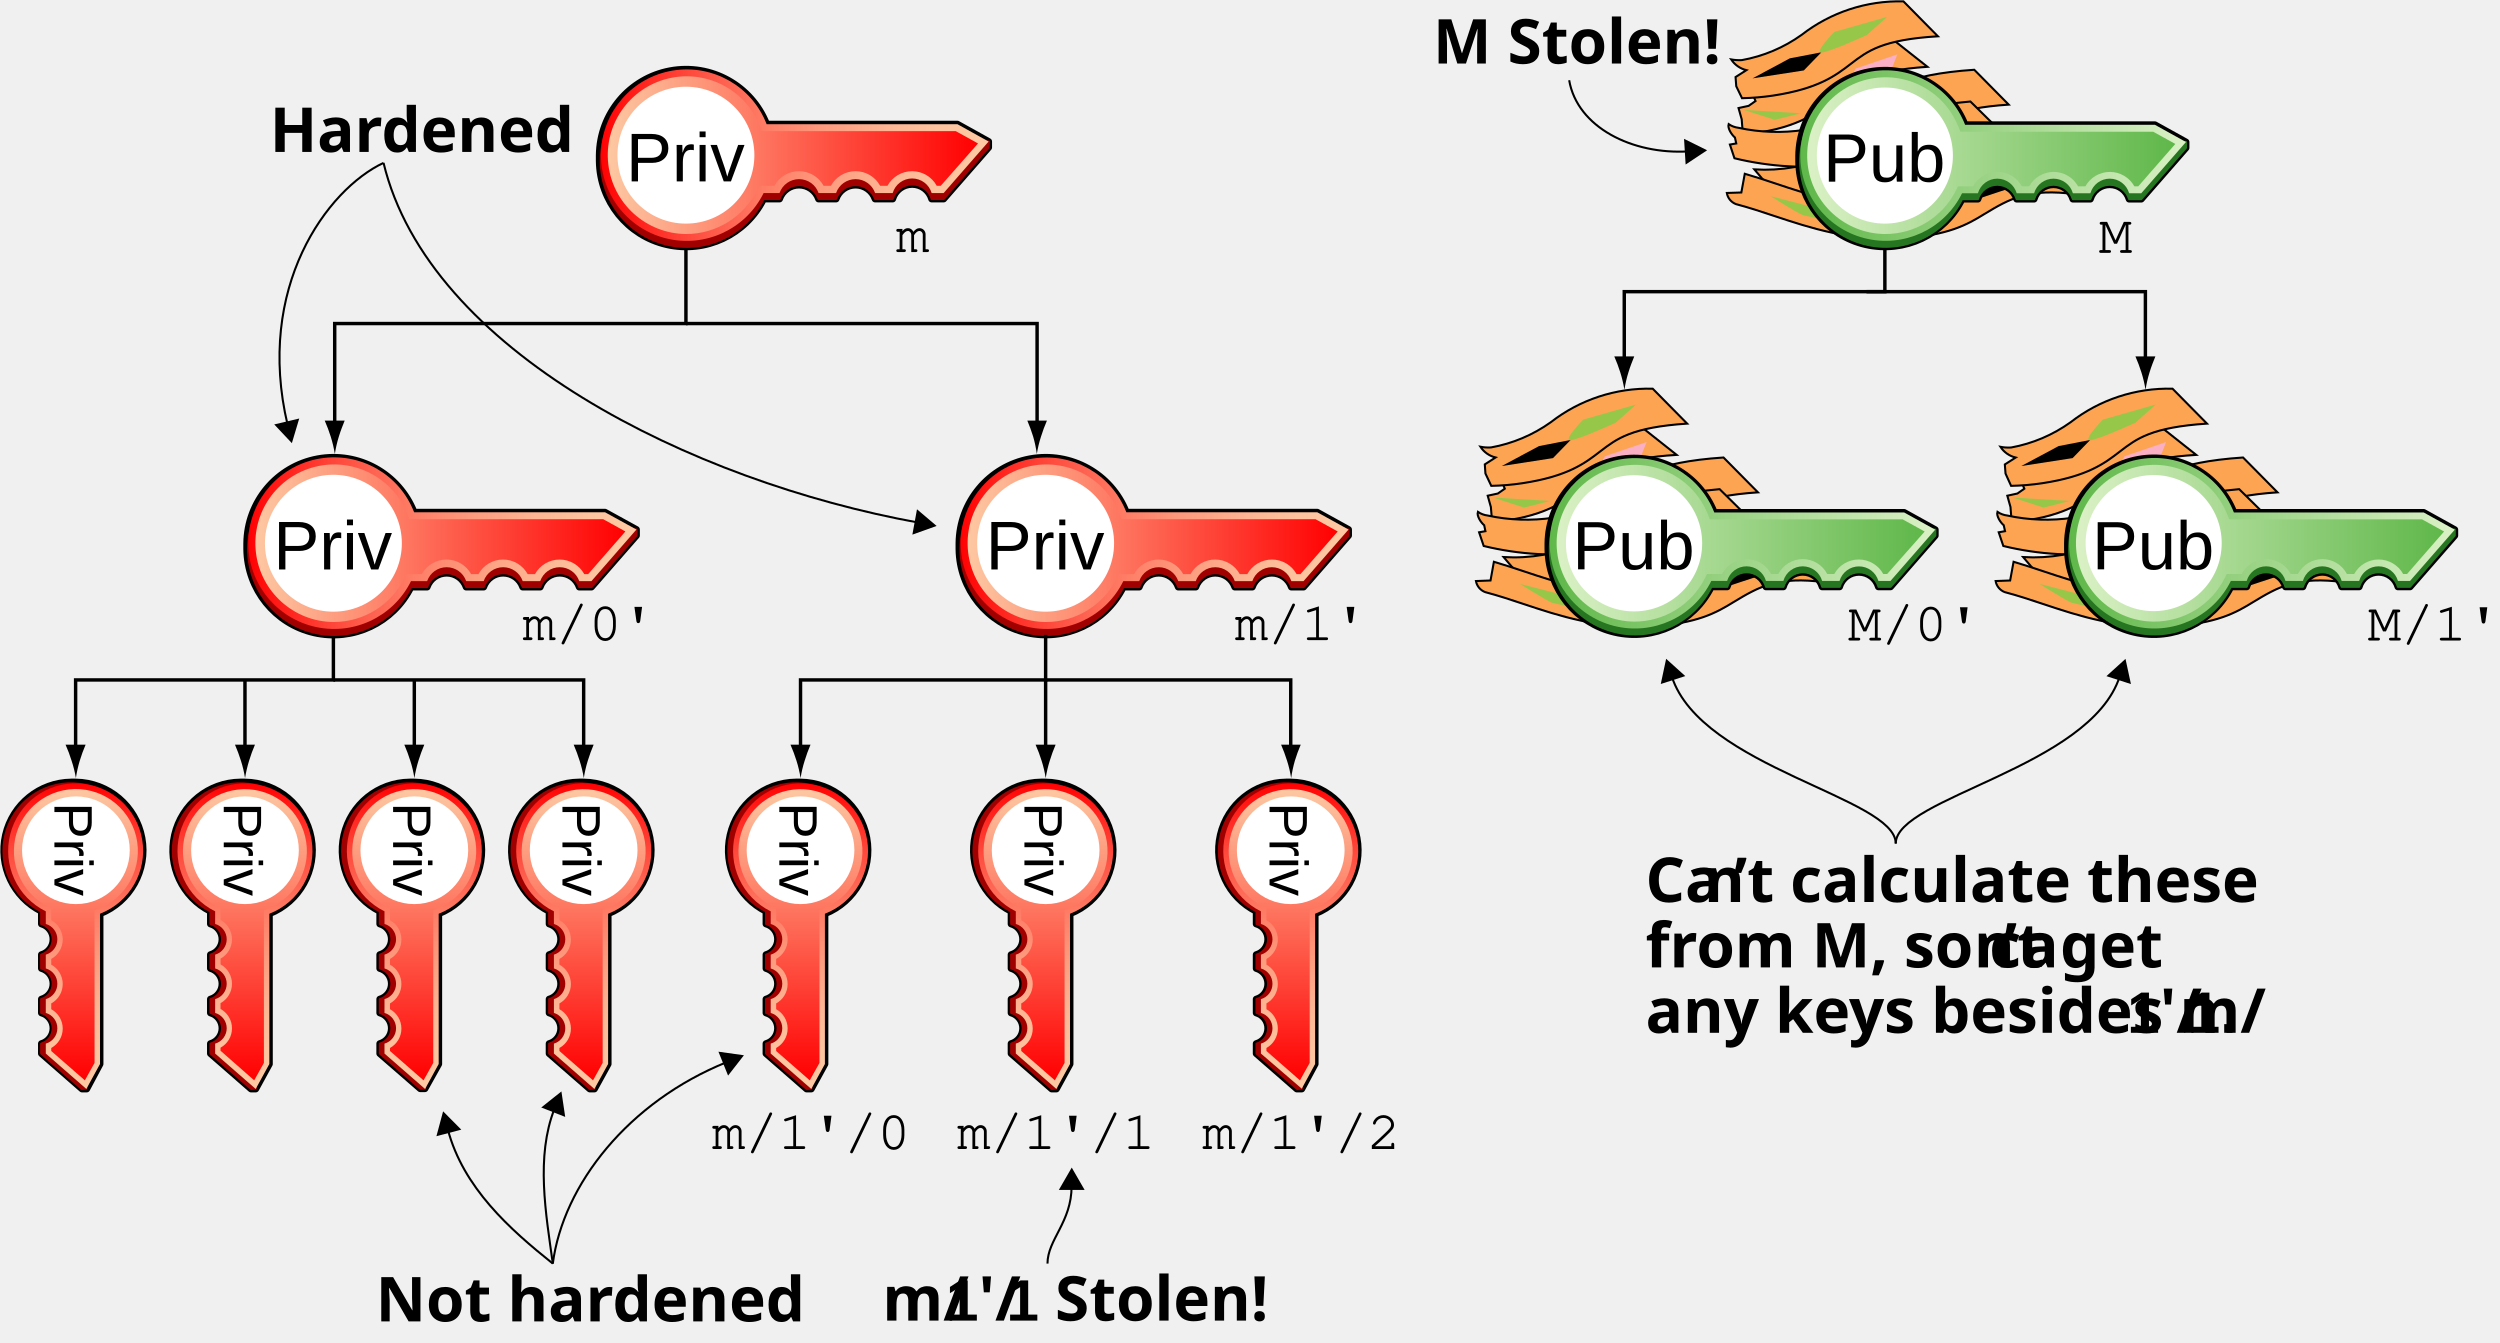
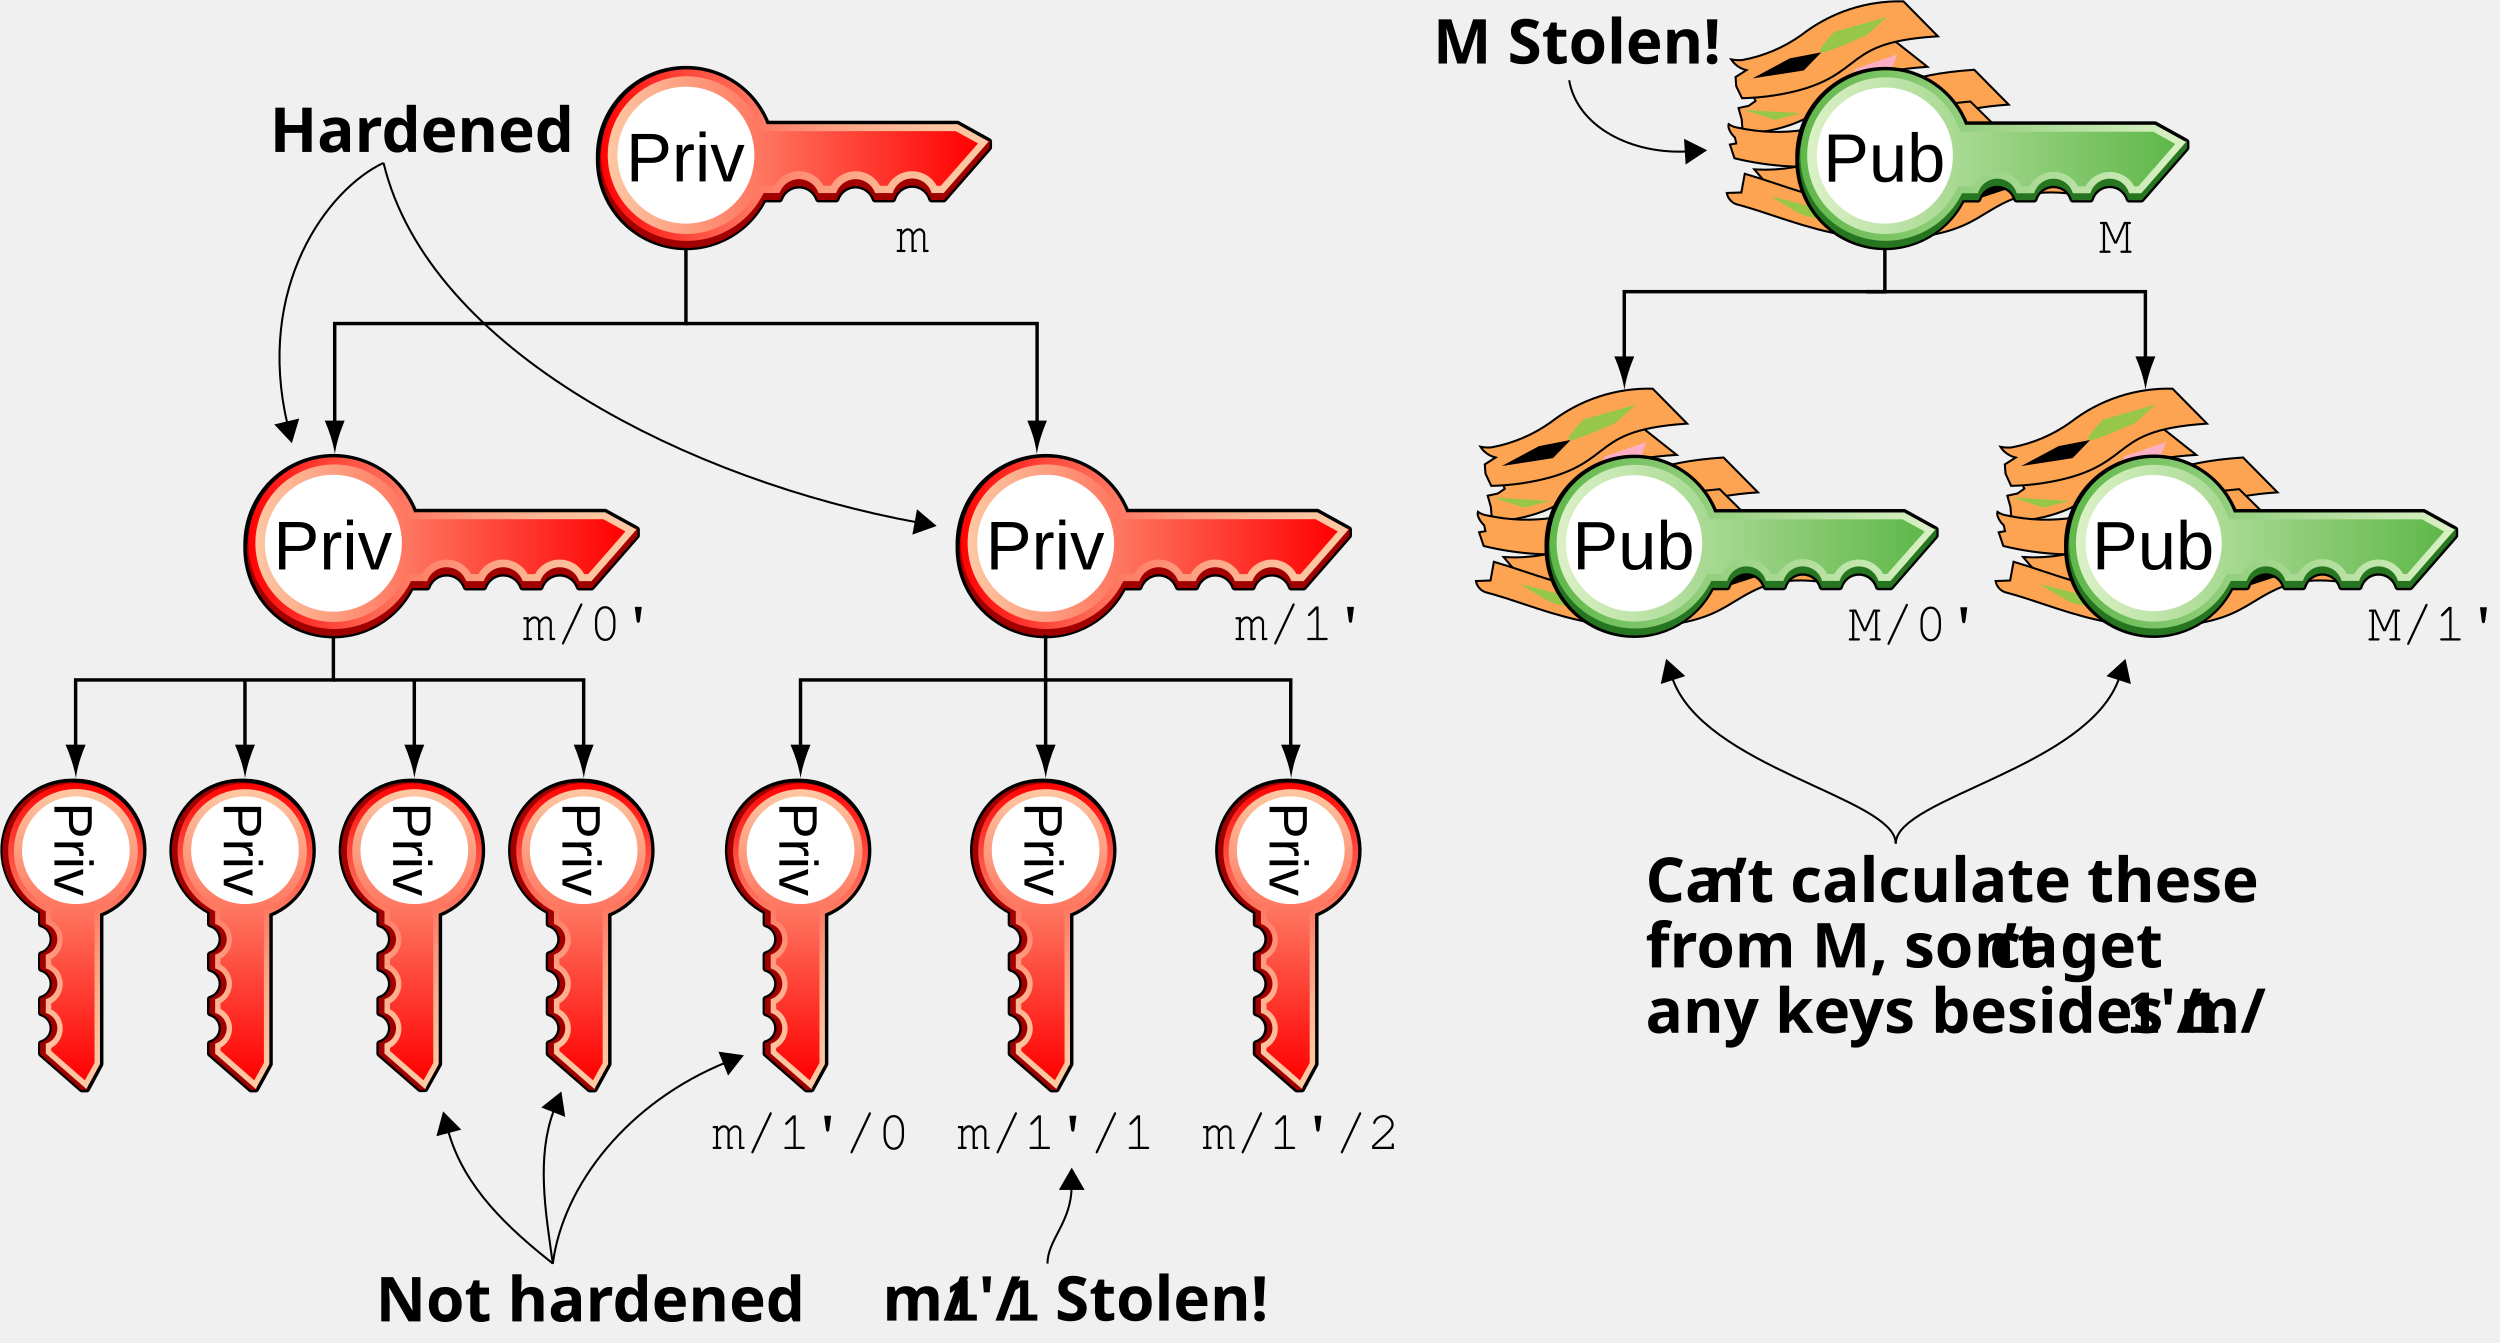
<svg xmlns="http://www.w3.org/2000/svg" xmlns:xlink="http://www.w3.org/1999/xlink" width="363.01" height="194.96" viewBox="0 0 363.01 194.96">
  <defs>
    <style>
      .cls-1 {
        fill: #fda452;
      }

      .cls-1, .cls-10, .cls-7, .cls-8 {
        stroke: #000;
      }

      .cls-1, .cls-11, .cls-38, .cls-8 {
        stroke-width: 0.3px;
      }

      .cls-2, .cls-6 {
        fill: #96c749;
      }

      .cls-3, .cls-5 {
        fill: #fbafc5;
      }

      .cls-4, .cls-5, .cls-6 {
        fill-rule: evenodd;
      }

      .cls-10, .cls-7, .cls-8 {
        fill: none;
      }

      .cls-7 {
        stroke-width: 0.5px;
      }

      .cls-8 {
        stroke-miterlimit: 10;
      }

      .cls-9 {
        font-size: 9px;
        font-family: Humanist521BT-BoldCondensed, Humanst521 Cn BT;
        font-weight: 700;
      }

      .cls-10, .cls-11, .cls-38 {
        stroke-linejoin: round;
      }

      .cls-11 {
        fill: #a10000;
        stroke: #a10000;
      }

      .cls-12 {
        fill: url(#linear-gradient);
      }

      .cls-13 {
        fill: url(#linear-gradient-2);
      }

      .cls-14 {
        fill: #fff;
      }

      .cls-15 {
        font-size: 10.02px;
      }

      .cls-15, .cls-18, .cls-41 {
        font-family: ArialMT, Arial;
      }

      .cls-16 {
        fill: url(#linear-gradient-3);
      }

      .cls-17 {
        fill: url(#linear-gradient-4);
      }

      .cls-18 {
        font-size: 7.89px;
      }

      .cls-19 {
        fill: url(#linear-gradient-5);
      }

      .cls-20 {
        fill: url(#linear-gradient-6);
      }

      .cls-21 {
        fill: url(#linear-gradient-7);
      }

      .cls-22 {
        fill: url(#linear-gradient-8);
      }

      .cls-23 {
        fill: url(#linear-gradient-9);
      }

      .cls-24 {
        fill: url(#linear-gradient-10);
      }

      .cls-25 {
        fill: url(#linear-gradient-11);
      }

      .cls-26 {
        fill: url(#linear-gradient-12);
      }

      .cls-27 {
        fill: url(#linear-gradient-13);
      }

      .cls-28 {
        fill: url(#linear-gradient-14);
      }

      .cls-29 {
        fill: url(#linear-gradient-15);
      }

      .cls-30 {
        fill: url(#linear-gradient-16);
      }

      .cls-31 {
        fill: url(#linear-gradient-17);
      }

      .cls-32 {
        fill: url(#linear-gradient-18);
      }

      .cls-33 {
        fill: url(#linear-gradient-19);
      }

      .cls-34 {
        fill: url(#linear-gradient-20);
      }

      .cls-35 {
        font-size: 8px;
-         font-family: Nimbus Mono PS;
+         font-family: FreeMono;font-phase: bold;
      }

      .cls-36 {
        font-size: 8.5px;
        font-family: Arial-BoldMT, Arial;
      }

      .cls-37 {
        letter-spacing: -0.02em;
      }

      .cls-38 {
        fill: #267520;
        stroke: #267520;
      }

      .cls-39 {
        fill: url(#linear-gradient-21);
      }

      .cls-40 {
        fill: url(#linear-gradient-22);
      }

      .cls-41 {
        font-size: 9.96px;
      }

      .cls-42 {
        fill: url(#linear-gradient-23);
      }

      .cls-43 {
        fill: url(#linear-gradient-24);
      }

      .cls-44 {
        fill: url(#linear-gradient-25);
      }

      .cls-45 {
        fill: url(#linear-gradient-26);
      }
    </style>
    <linearGradient id="linear-gradient" x1="209" y1="150.55" x2="265.57" y2="150.55" gradientUnits="userSpaceOnUse">
      <stop offset="0" stop-color="#ff0001" />
      <stop offset="0.08" stop-color="#ff1b17" />
      <stop offset="0.25" stop-color="#fe4f41" />
      <stop offset="0.42" stop-color="#fe7b64" />
      <stop offset="0.59" stop-color="#fd9d80" />
      <stop offset="0.74" stop-color="#fdb593" />
      <stop offset="0.88" stop-color="#fdc49f" />
      <stop offset="1" stop-color="#fdc9a3" />
    </linearGradient>
    <linearGradient id="linear-gradient-2" x1="210.01" y1="150.55" x2="263.99" y2="150.55" gradientUnits="userSpaceOnUse">
      <stop offset="0" stop-color="#fdc9a3" />
      <stop offset="1" stop-color="#ff0001" />
    </linearGradient>
    <linearGradient id="linear-gradient-3" x1="238.96" y1="422.42" x2="283.48" y2="422.42" gradientTransform="translate(604.56 2.62) rotate(90)" xlink:href="#linear-gradient" />
    <linearGradient id="linear-gradient-4" x1="239.75" y1="422.42" x2="282.24" y2="422.42" gradientTransform="translate(604.56 2.62) rotate(90)" xlink:href="#linear-gradient-2" />
    <linearGradient id="linear-gradient-5" x1="238.96" y1="447.01" x2="283.48" y2="447.01" gradientTransform="translate(604.56 2.62) rotate(90)" xlink:href="#linear-gradient" />
    <linearGradient id="linear-gradient-6" x1="239.75" y1="447.01" x2="282.24" y2="447.01" gradientTransform="translate(604.56 2.62) rotate(90)" xlink:href="#linear-gradient-2" />
    <linearGradient id="linear-gradient-7" x1="238.96" y1="471.6" x2="283.48" y2="471.6" gradientTransform="translate(604.56 2.62) rotate(90)" xlink:href="#linear-gradient" />
    <linearGradient id="linear-gradient-8" x1="239.75" y1="471.6" x2="282.24" y2="471.6" gradientTransform="translate(604.56 2.62) rotate(90)" xlink:href="#linear-gradient-2" />
    <linearGradient id="linear-gradient-9" x1="238.96" y1="397.83" x2="283.48" y2="397.83" gradientTransform="translate(604.56 2.62) rotate(90)" xlink:href="#linear-gradient" />
    <linearGradient id="linear-gradient-10" x1="239.75" y1="397.83" x2="282.24" y2="397.83" gradientTransform="translate(604.56 2.62) rotate(90)" xlink:href="#linear-gradient-2" />
    <linearGradient id="linear-gradient-11" x1="157.81" y1="206.9" x2="214.37" y2="206.9" xlink:href="#linear-gradient" />
    <linearGradient id="linear-gradient-12" x1="158.81" y1="206.9" x2="212.79" y2="206.9" xlink:href="#linear-gradient-2" />
    <linearGradient id="linear-gradient-13" x1="261.23" y1="206.9" x2="317.79" y2="206.9" xlink:href="#linear-gradient" />
    <linearGradient id="linear-gradient-14" x1="262.24" y1="206.9" x2="316.21" y2="206.9" xlink:href="#linear-gradient-2" />
    <linearGradient id="linear-gradient-15" x1="238.96" y1="330.75" x2="283.48" y2="330.75" gradientTransform="translate(604.56 2.62) rotate(90)" xlink:href="#linear-gradient" />
    <linearGradient id="linear-gradient-16" x1="239.75" y1="330.75" x2="282.24" y2="330.75" gradientTransform="translate(604.56 2.62) rotate(90)" xlink:href="#linear-gradient-2" />
    <linearGradient id="linear-gradient-17" x1="238.96" y1="366.34" x2="283.48" y2="366.34" gradientTransform="translate(604.56 2.62) rotate(90)" xlink:href="#linear-gradient" />
    <linearGradient id="linear-gradient-18" x1="239.75" y1="366.34" x2="282.24" y2="366.34" gradientTransform="translate(604.56 2.62) rotate(90)" xlink:href="#linear-gradient-2" />
    <linearGradient id="linear-gradient-19" x1="238.96" y1="295.16" x2="283.48" y2="295.16" gradientTransform="translate(604.56 2.62) rotate(90)" xlink:href="#linear-gradient" />
    <linearGradient id="linear-gradient-20" x1="239.75" y1="295.16" x2="282.24" y2="295.16" gradientTransform="translate(604.56 2.62) rotate(90)" xlink:href="#linear-gradient-2" />
    <linearGradient id="linear-gradient-21" x1="383.16" y1="150.61" x2="439.39" y2="150.61" gradientUnits="userSpaceOnUse">
      <stop offset="0" stop-color="#5fb749" />
      <stop offset="1" stop-color="#dbf1c6" />
    </linearGradient>
    <linearGradient id="linear-gradient-22" x1="384.16" y1="150.61" x2="437.82" y2="150.61" gradientUnits="userSpaceOnUse">
      <stop offset="0" stop-color="#dbf1c6" />
      <stop offset="1" stop-color="#5fb749" />
    </linearGradient>
    <linearGradient id="linear-gradient-23" x1="346.75" y1="206.9" x2="402.98" y2="206.9" xlink:href="#linear-gradient-21" />
    <linearGradient id="linear-gradient-24" x1="347.75" y1="206.9" x2="401.41" y2="206.9" xlink:href="#linear-gradient-22" />
    <linearGradient id="linear-gradient-25" x1="422.19" y1="206.9" x2="478.42" y2="206.9" xlink:href="#linear-gradient-21" />
    <linearGradient id="linear-gradient-26" x1="423.19" y1="206.9" x2="476.85" y2="206.9" xlink:href="#linear-gradient-22" />
  </defs>
  <g id="Layer_2" data-name="Layer 2">
    <g>
      <path class="cls-1" d="M375.05,147.53a20.17,20.17,0,0,0,2.48-.3c6.61-1,9.5-3.76,11.69-5.45,2.46-1.88,4.57-3.51,12.63-4.06l-5.33-4.21c-10.17.69-13.18,3-15.84,5.05a15.6,15.6,0,0,1-4.42,2.61l.63,1.52-1,.7-1.47.32.46,1.63Z" transform="translate(-121.98 -128.02)" />
      <path class="cls-1" d="M373.83,151a43.31,43.31,0,0,0,15.88.87c6.62-1,9.11-2.91,11.31-4.6,2.45-1.89,4.58-3.51,12.63-4.06l-5-5.06c-10.15.68-13.17,3-15.83,5.05-2.05,1.57-3.82,2.93-8.9,3.69a26.51,26.51,0,0,1-9.49-.31,3.26,3.26,0,0,1-1.45-.54c-.18.62.46,1.56.92,1.95l.19.86-.92.16Z" transform="translate(-121.98 -128.02)" />
      <path class="cls-1" d="M376.82,157.35a38.65,38.65,0,0,0,11.53-.16c6.59-1.13,9-3.1,11.2-4.83,2.42-1.94,5.55-3.89,13.61-4.6l-5.07-5c-10.14.89-14.16,3.55-16.77,5.65-2,1.61-3.76,3-8.82,3.88a24.64,24.64,0,0,1-5.78.33l1.63,1.92-1,1Z" transform="translate(-121.98 -128.02)" />
      <path class="cls-1" d="M374.05,157.66c1.93.51,3.74,1.11,5.59,1.73,5.17,1.71,11,3.66,18.42,3.24,6.74-.39,9.59-2,12.06-3.53,3.68-2.22,6.35-3.79,13.3-2.87l-4-5.47c-10.2-.25-13.62,1.77-16.65,3.55a17.47,17.47,0,0,1-9.51,2.86c-5.11.29-8.56-.86-13.34-2.46-1.44-.48-3-1-4.59-1.46l-.5,2.72-2.11.07A2.12,2.12,0,0,0,374.05,157.66Z" transform="translate(-121.98 -128.02)" />
      <path class="cls-1" d="M374.93,142.28a35.64,35.64,0,0,0,4.5-.38c6.61-1,9.1-2.92,11.3-4.61,2.45-1.88,4.58-3.51,12.64-4l-5-5.07a23.12,23.12,0,0,0-14.8,4.87,21.41,21.41,0,0,1-8.67,3.66,6.71,6.71,0,0,1-1.55-.1,3.72,3.72,0,0,0,2.21,1.56l-1.57,1,.1,1.33Z" transform="translate(-121.98 -128.02)" />
      <path class="cls-2" d="M402.76,145.44c-1.62.11-5.77.78-5.77.78l-3.17,3.62,4.47-2.2,6.95-.68Z" transform="translate(-121.98 -128.02)" />
      <polygon class="cls-3" points="284.08 26.32 281.13 28.93 274.42 30.41 278.18 31.53 283.71 29.94 284.08 26.32" />
      <polygon class="cls-4" points="264.48 7.59 259.89 8.47 254.47 11.38 261.92 10.23 264.48 7.59" />
      <polygon class="cls-5" points="270.34 23.25 264.3 25.32 263.64 26.56 269.45 25.52 270.34 23.25" />
      <polygon class="cls-5" points="275.49 7.9 269.45 9.96 268.79 11.21 274.61 10.17 275.49 7.9" />
      <polygon class="cls-4" points="294.28 24.89 287.51 26.62 287.02 28.93 292.62 27.08 294.28 24.89" />
      <polygon class="cls-6" points="261.51 16.45 253.21 15.96 257.7 17.4 261.51 16.45" />
      <path class="cls-6" d="M386.53,158.43l-7.45-1.92s3.6,2.27,4.64,2.74a76.58,76.58,0,0,0,7.65,1.42Z" transform="translate(-121.98 -128.02)" />
      <path class="cls-6" d="M396,130.47l-7.66,2.18s-3.07,3.11-1.83,3,6.54-2.54,6.54-2.54Z" transform="translate(-121.98 -128.02)" />
    </g>
    <polyline class="cls-7" points="48.6 61.7 48.6 46.98 99.6 46.98 99.6 35.81" />
    <polyline class="cls-7" points="10.98 108.76 10.98 98.73 48.41 98.73 48.41 92.19" />
    <g>
      <path class="cls-8" d="M163.75,189.75c-4.75-20,5.75-34.25,13.92-38.08" transform="translate(-121.98 -128.02)" />
      <polygon points="43.45 60.77 42.38 64.35 39.82 61.63 43.45 60.77" />
    </g>
    <g>
      <path class="cls-8" d="M187,292c2.25,8.5,9,14.5,15.25,19.5" transform="translate(-121.98 -128.02)" />
      <polygon points="63.37 164.98 64.34 161.37 66.98 164.03 63.37 164.98" />
    </g>
    <g>
      <path class="cls-8" d="M367.17,150c-8.17.5-16.17-3.5-17.34-10.33" transform="translate(-121.98 -128.02)" />
      <polygon points="244.53 20.16 247.88 21.82 244.76 23.89 244.53 20.16" />
    </g>
    <path d="M171.18,191.42c.29-.95.55-1.57.85-2.33h-2.9a22.94,22.94,0,0,1,.87,2.32,17.55,17.55,0,0,1,.6,2.54A17,17,0,0,1,171.18,191.42Z" transform="translate(-121.98 -128.02)" />
    <path d="M133.56,238.48a21.94,21.94,0,0,1,.85-2.33H131.5a20.69,20.69,0,0,1,.87,2.32A16.3,16.3,0,0,1,133,241,17.29,17.29,0,0,1,133.56,238.48Z" transform="translate(-121.98 -128.02)" />
    <polyline class="cls-7" points="150.59 61.7 150.59 46.98 99.6 46.98" />
    <path d="M272,191.42a24.39,24.39,0,0,0-.85-2.33H274a23.59,23.59,0,0,0-.86,2.32,16.54,16.54,0,0,0-.61,2.54A17,17,0,0,0,272,191.42Z" transform="translate(-121.98 -128.02)" />
    <text class="cls-9" transform="translate(39.17 22.06)">Hardened</text>
    <text class="cls-9" transform="translate(208.08 9.23)">M Stolen!</text>
    <g>
      <path class="cls-10" d="M261,146.05H233.3a12.59,12.59,0,0,0-24.3,4.5c0,.15,0,.29,0,.44s0,.28,0,.43a12.6,12.6,0,0,0,23.86,5.49h2.31a3,3,0,0,1,5.67,0h2.54a3,3,0,0,1,5.67,0h2.55a2.95,2.95,0,0,1,5.66,0H259l6.53-7.48v-.86Z" transform="translate(-121.98 -128.02)" />
      <path class="cls-11" d="M265.57,148.57l-32.27-1.66a12.46,12.46,0,1,0-.44,10h2.31a3,3,0,0,1,5.67,0h2.54a3,3,0,0,1,5.67,0h2.55a2.95,2.95,0,0,1,5.66,0H259l6.53-7.48Z" transform="translate(-121.98 -128.02)" />
      <path class="cls-12" d="M261,146.05H233.3a12.45,12.45,0,1,0-.44,10h2.31a3,3,0,0,1,5.67,0h2.54a3,3,0,0,1,5.67,0h2.55a2.95,2.95,0,0,1,5.66,0H259l6.53-7.48Z" transform="translate(-121.98 -128.02)" />
      <path class="cls-13" d="M221.58,162a11.45,11.45,0,1,1,10.78-15.58l.25.64h28.15l3.23,1.79L258.58,155H258a4.08,4.08,0,0,0-7.16,0h-1.06a4.07,4.07,0,0,0-7.15,0h-1.06a4.07,4.07,0,0,0-7.15,0h-2.2l-.27.56A11.51,11.51,0,0,1,221.58,162Z" transform="translate(-121.98 -128.02)" />
      <path class="cls-14" d="M231.52,150.55a9.94,9.94,0,1,1-9.94-9.94A9.95,9.95,0,0,1,231.52,150.55Z" transform="translate(-121.98 -128.02)" />
      <text class="cls-15" transform="translate(90.89 26.34)">Priv</text>
    </g>
    <g>
      <path class="cls-10" d="M185.68,282.52V260.7a9.91,9.91,0,0,0-3.54-19.12h-.68a9.91,9.91,0,0,0-4.33,18.77v1.83a2.32,2.32,0,0,1,0,4.46v2a2.32,2.32,0,0,1,0,4.46v2a2.32,2.32,0,0,1,0,4.46V281L183,286.1h.68Z" transform="translate(-121.98 -128.02)" />
      <path class="cls-11" d="M183.7,286.1l1.3-25.4a9.8,9.8,0,1,0-7.87-.35v1.83a2.32,2.32,0,0,1,0,4.46v2a2.32,2.32,0,0,1,0,4.46v2a2.32,2.32,0,0,1,0,4.46V281L183,286.1Z" transform="translate(-121.98 -128.02)" />
      <path class="cls-16" d="M185.68,282.52V260.7a9.8,9.8,0,1,0-7.87-.35v1.83a2.32,2.32,0,0,1,0,4.46v2a2.32,2.32,0,0,1,0,4.46v2a2.32,2.32,0,0,1,0,4.46V281l5.89,5.14Z" transform="translate(-121.98 -128.02)" />
      <path class="cls-17" d="M173.13,251.48A9,9,0,1,1,185.39,260l-.5.2v22.16l-1.41,2.53-4.87-4.26v-.44a3.22,3.22,0,0,0,0-5.63v-.84a3.22,3.22,0,0,0,0-5.63v-.83a3.22,3.22,0,0,0,0-5.63v-1.73l-.44-.22A9,9,0,0,1,173.13,251.48Z" transform="translate(-121.98 -128.02)" />
      <path class="cls-14" d="M182.14,259.3a7.82,7.82,0,1,1,7.82-7.82A7.83,7.83,0,0,1,182.14,259.3Z" transform="translate(-121.98 -128.02)" />
      <text class="cls-18" transform="translate(57.08 116.52) rotate(90)">Priv</text>
    </g>
    <g>
      <path class="cls-10" d="M161.09,282.52V260.7a9.91,9.91,0,0,0-3.54-19.12h-.68a9.91,9.91,0,0,0-4.33,18.77v1.83a2.32,2.32,0,0,1,0,4.46v2a2.32,2.32,0,0,1,0,4.46v2a2.32,2.32,0,0,1,0,4.46V281l5.89,5.14h.68Z" transform="translate(-121.98 -128.02)" />
      <path class="cls-11" d="M159.11,286.1l1.3-25.4a9.8,9.8,0,1,0-7.87-.35v1.83a2.32,2.32,0,0,1,0,4.46v2a2.32,2.32,0,0,1,0,4.46v2a2.32,2.32,0,0,1,0,4.46V281l5.89,5.14Z" transform="translate(-121.98 -128.02)" />
      <path class="cls-19" d="M161.09,282.52V260.7a9.8,9.8,0,1,0-7.87-.35v1.83a2.32,2.32,0,0,1,0,4.46v2a2.32,2.32,0,0,1,0,4.46v2a2.32,2.32,0,0,1,0,4.46V281l5.89,5.14Z" transform="translate(-121.98 -128.02)" />
      <path class="cls-20" d="M148.54,251.48A9,9,0,1,1,160.8,260l-.5.2v22.16l-1.41,2.53L154,280.59v-.44a3.21,3.21,0,0,0,0-5.63v-.84a3.21,3.21,0,0,0,0-5.63v-.83a3.21,3.21,0,0,0,0-5.63v-1.73l-.44-.22A9.05,9.05,0,0,1,148.54,251.48Z" transform="translate(-121.98 -128.02)" />
      <path class="cls-14" d="M157.55,259.3a7.82,7.82,0,1,1,7.82-7.82A7.83,7.83,0,0,1,157.55,259.3Z" transform="translate(-121.98 -128.02)" />
      <text class="cls-18" transform="translate(32.49 116.52) rotate(90)">Priv</text>
    </g>
    <g>
      <path class="cls-10" d="M136.5,282.52V260.7A9.91,9.91,0,0,0,133,241.58h-.68A9.91,9.91,0,0,0,128,260.35v1.83a2.32,2.32,0,0,1,0,4.46v2a2.32,2.32,0,0,1,0,4.46v2a2.32,2.32,0,0,1,0,4.46V281l5.89,5.14h.68Z" transform="translate(-121.98 -128.02)" />
      <path class="cls-11" d="M134.52,286.1l1.3-25.4a9.8,9.8,0,1,0-7.87-.35v1.83a2.32,2.32,0,0,1,0,4.46v2a2.32,2.32,0,0,1,0,4.46v2a2.32,2.32,0,0,1,0,4.46V281l5.89,5.14Z" transform="translate(-121.98 -128.02)" />
      <path class="cls-21" d="M136.5,282.52V260.7a9.8,9.8,0,1,0-7.87-.35v1.83a2.32,2.32,0,0,1,0,4.46v2a2.32,2.32,0,0,1,0,4.46v2a2.32,2.32,0,0,1,0,4.46V281l5.89,5.14Z" transform="translate(-121.98 -128.02)" />
      <path class="cls-22" d="M124,251.48A9,9,0,1,1,136.21,260l-.5.2v22.16l-1.41,2.53-4.88-4.26v-.44a3.21,3.21,0,0,0,0-5.63v-.84a3.21,3.21,0,0,0,0-5.63v-.83a3.21,3.21,0,0,0,0-5.63v-1.73l-.44-.22A9.05,9.05,0,0,1,124,251.48Z" transform="translate(-121.98 -128.02)" />
      <path class="cls-14" d="M133,259.3a7.82,7.82,0,1,1,7.82-7.82A7.82,7.82,0,0,1,133,259.3Z" transform="translate(-121.98 -128.02)" />
      <text class="cls-18" transform="translate(7.9 116.52) rotate(90)">Priv</text>
    </g>
    <g>
      <path class="cls-10" d="M210.28,282.52V260.7a9.91,9.91,0,0,0-3.55-19.12h-.68a9.91,9.91,0,0,0-4.33,18.77v1.83a2.32,2.32,0,0,1,0,4.46v2a2.32,2.32,0,0,1,0,4.46v2a2.32,2.32,0,0,1,0,4.46V281l5.9,5.14h.67Z" transform="translate(-121.98 -128.02)" />
      <path class="cls-11" d="M208.29,286.1l1.3-25.4a9.8,9.8,0,1,0-7.87-.35v1.83a2.32,2.32,0,0,1,0,4.46v2a2.32,2.32,0,0,1,0,4.46v2a2.32,2.32,0,0,1,0,4.46V281l5.9,5.14Z" transform="translate(-121.98 -128.02)" />
      <path class="cls-23" d="M210.28,282.52V260.7a9.81,9.81,0,1,0-7.87-.35v1.83a2.33,2.33,0,0,1,0,4.46v2a2.33,2.33,0,0,1,0,4.46v2a2.33,2.33,0,0,1,0,4.46V281l5.88,5.14Z" transform="translate(-121.98 -128.02)" />
      <path class="cls-24" d="M197.73,251.48A9,9,0,1,1,210,260l-.51.2v22.16l-1.4,2.53-4.88-4.26v-.44a3.21,3.21,0,0,0,0-5.63v-.84a3.21,3.21,0,0,0,0-5.63v-.83a3.21,3.21,0,0,0,0-5.63v-1.73l-.44-.22A9,9,0,0,1,197.73,251.48Z" transform="translate(-121.98 -128.02)" />
      <path class="cls-14" d="M206.73,259.3a7.82,7.82,0,1,1,7.82-7.82A7.82,7.82,0,0,1,206.73,259.3Z" transform="translate(-121.98 -128.02)" />
      <text class="cls-18" transform="translate(81.67 116.52) rotate(90)">Priv</text>
    </g>
    <g>
      <path class="cls-10" d="M209.83,202.4H182.11a12.59,12.59,0,0,0-24.3,4.5c0,.15,0,.29,0,.43s0,.29,0,.44a12.59,12.59,0,0,0,23.85,5.49H184a3,3,0,0,1,5.67,0h2.54a3,3,0,0,1,5.67,0h2.54a3,3,0,0,1,5.67,0h1.77l6.53-7.48v-.87Z" transform="translate(-121.98 -128.02)" />
      <path class="cls-11" d="M214.37,204.91l-32.26-1.65a12.47,12.47,0,1,0-.45,10H184a3,3,0,0,1,5.67,0h2.54a3,3,0,0,1,5.67,0h2.54a3,3,0,0,1,5.67,0h1.77l6.53-7.48Z" transform="translate(-121.98 -128.02)" />
      <path class="cls-25" d="M209.83,202.4H182.11a12.46,12.46,0,1,0-.45,10H184a3,3,0,0,1,5.67,0h2.54a3,3,0,0,1,5.67,0h2.54a3,3,0,0,1,5.67,0h1.77l6.53-7.49Z" transform="translate(-121.98 -128.02)" />
      <path class="cls-26" d="M170.38,218.34a11.44,11.44,0,1,1,10.79-15.57l.25.64h28.15l3.22,1.78-5.41,6.2h-.56a4.08,4.08,0,0,0-7.16,0H198.6a4.07,4.07,0,0,0-7.15,0h-1.06a4.08,4.08,0,0,0-7.16,0H181l-.28.56A11.49,11.49,0,0,1,170.38,218.34Z" transform="translate(-121.98 -128.02)" />
      <path class="cls-14" d="M180.33,206.9a9.94,9.94,0,1,1-10-9.94A9.94,9.94,0,0,1,180.33,206.9Z" transform="translate(-121.98 -128.02)" />
      <text class="cls-15" transform="translate(39.69 82.69)">Priv</text>
    </g>
    <g>
      <path class="cls-10" d="M313.25,202.4H285.53a12.59,12.59,0,0,0-24.3,4.5c0,.15,0,.29,0,.43s0,.29,0,.44a12.6,12.6,0,0,0,23.86,5.49h2.31a3,3,0,0,1,5.67,0h2.54a3,3,0,0,1,5.67,0h2.54a3,3,0,0,1,5.67,0h1.77l6.53-7.48v-.87Z" transform="translate(-121.98 -128.02)" />
      <path class="cls-11" d="M317.79,204.91l-32.26-1.65a12.46,12.46,0,1,0-.44,10h2.31a3,3,0,0,1,5.67,0h2.54a3,3,0,0,1,5.67,0h2.54a3,3,0,0,1,5.67,0h1.77l6.53-7.48Z" transform="translate(-121.98 -128.02)" />
      <path class="cls-27" d="M313.25,202.4H285.53a12.45,12.45,0,1,0-.44,10h2.31a3,3,0,0,1,5.67,0h2.54a3,3,0,0,1,5.67,0h2.54a3,3,0,0,1,5.67,0h1.77l6.53-7.49Z" transform="translate(-121.98 -128.02)" />
      <path class="cls-28" d="M273.81,218.34a11.44,11.44,0,1,1,10.78-15.57l.25.64H313l3.22,1.78-5.41,6.2h-.56a4.08,4.08,0,0,0-7.16,0H302a4.07,4.07,0,0,0-7.15,0h-1.06a4.07,4.07,0,0,0-7.15,0h-2.2l-.28.56A11.49,11.49,0,0,1,273.81,218.34Z" transform="translate(-121.98 -128.02)" />
      <path class="cls-14" d="M283.75,206.9a9.94,9.94,0,1,1-9.94-9.94A9.94,9.94,0,0,1,283.75,206.9Z" transform="translate(-121.98 -128.02)" />
      <text class="cls-15" transform="translate(143.12 82.69)">Priv</text>
    </g>
    <line class="cls-7" x1="35.57" y1="108.76" x2="35.57" y2="98.74" />
    <path d="M158.15,238.48a21.94,21.94,0,0,1,.85-2.33h-2.9a23.59,23.59,0,0,1,.86,2.32,16.3,16.3,0,0,1,.6,2.54A18.7,18.7,0,0,1,158.15,238.48Z" transform="translate(-121.98 -128.02)" />
    <line class="cls-7" x1="60.16" y1="108.76" x2="60.16" y2="98.74" />
    <path d="M182.74,238.48a24.39,24.39,0,0,1,.85-2.33h-2.9a23.59,23.59,0,0,1,.86,2.32,15.22,15.22,0,0,1,.6,2.54A18.7,18.7,0,0,1,182.74,238.48Z" transform="translate(-121.98 -128.02)" />
    <polyline class="cls-7" points="84.75 108.76 84.75 98.73 48.41 98.73" />
    <path d="M207.33,238.48a24.39,24.39,0,0,1,.85-2.33h-2.9a23.59,23.59,0,0,1,.86,2.32,16.54,16.54,0,0,1,.61,2.54A17,17,0,0,1,207.33,238.48Z" transform="translate(-121.98 -128.02)" />
    <polyline class="cls-7" points="116.24 108.76 116.24 98.73 151.83 98.73 151.83 92.19" />
    <g>
      <path class="cls-10" d="M277.35,282.52V260.7a9.91,9.91,0,0,0-3.54-19.12h-.68a9.91,9.91,0,0,0-4.33,18.77v1.83a2.32,2.32,0,0,1,0,4.46v2a2.32,2.32,0,0,1,0,4.46v2a2.32,2.32,0,0,1,0,4.46V281l5.89,5.14h.68Z" transform="translate(-121.98 -128.02)" />
      <path class="cls-11" d="M275.37,286.1l1.3-25.4a9.8,9.8,0,1,0-7.87-.35v1.83a2.32,2.32,0,0,1,0,4.46v2a2.32,2.32,0,0,1,0,4.46v2a2.32,2.32,0,0,1,0,4.46V281l5.89,5.14Z" transform="translate(-121.98 -128.02)" />
      <path class="cls-29" d="M277.35,282.52V260.7a9.8,9.8,0,1,0-7.87-.35v1.83a2.32,2.32,0,0,1,0,4.46v2a2.32,2.32,0,0,1,0,4.46v2a2.32,2.32,0,0,1,0,4.46V281l5.89,5.14Z" transform="translate(-121.98 -128.02)" />
      <path class="cls-30" d="M264.8,251.48A9,9,0,1,1,277.06,260l-.5.2v22.16l-1.41,2.53-4.88-4.26v-.44a3.21,3.21,0,0,0,0-5.63v-.84a3.21,3.21,0,0,0,0-5.63v-.83a3.21,3.21,0,0,0,0-5.63v-1.73l-.43-.22A9,9,0,0,1,264.8,251.48Z" transform="translate(-121.98 -128.02)" />
      <path class="cls-14" d="M273.81,259.3a7.82,7.82,0,1,1,7.82-7.82A7.83,7.83,0,0,1,273.81,259.3Z" transform="translate(-121.98 -128.02)" />
      <text class="cls-18" transform="translate(148.75 116.52) rotate(90)">Priv</text>
    </g>
    <g>
      <path class="cls-10" d="M241.76,282.52V260.7a9.91,9.91,0,0,0-3.55-19.12h-.67a9.91,9.91,0,0,0-4.33,18.77v1.83a2.32,2.32,0,0,1,0,4.46v2a2.32,2.32,0,0,1,0,4.46v2a2.32,2.32,0,0,1,0,4.46V281l5.89,5.14h.68Z" transform="translate(-121.98 -128.02)" />
      <path class="cls-11" d="M239.78,286.1l1.3-25.4a9.8,9.8,0,1,0-7.87-.35v1.83a2.32,2.32,0,0,1,0,4.46v2a2.32,2.32,0,0,1,0,4.46v2a2.32,2.32,0,0,1,0,4.46V281l5.89,5.14Z" transform="translate(-121.98 -128.02)" />
      <path class="cls-31" d="M241.76,282.52V260.7a9.8,9.8,0,1,0-7.87-.35v1.83a2.32,2.32,0,0,1,0,4.46v2a2.32,2.32,0,0,1,0,4.46v2a2.32,2.32,0,0,1,0,4.46V281l5.89,5.14Z" transform="translate(-121.98 -128.02)" />
      <path class="cls-32" d="M229.21,251.48A9,9,0,1,1,241.47,260l-.5.2v22.16l-1.41,2.53-4.88-4.26v-.44a3.21,3.21,0,0,0,0-5.63v-.84a3.21,3.21,0,0,0,0-5.63v-.83a3.21,3.21,0,0,0,0-5.63v-1.73l-.44-.22A9.05,9.05,0,0,1,229.21,251.48Z" transform="translate(-121.98 -128.02)" />
      <path class="cls-14" d="M238.21,259.3a7.82,7.82,0,1,1,7.83-7.82A7.82,7.82,0,0,1,238.21,259.3Z" transform="translate(-121.98 -128.02)" />
      <text class="cls-18" transform="translate(113.16 116.52) rotate(90)">Priv</text>
    </g>
    <g>
      <path class="cls-10" d="M312.94,282.52V260.7a9.91,9.91,0,0,0-3.54-19.12h-.68a9.91,9.91,0,0,0-4.33,18.77v1.83a2.32,2.32,0,0,1,0,4.46v2a2.32,2.32,0,0,1,0,4.46v2a2.32,2.32,0,0,1,0,4.46V281l5.89,5.14H311Z" transform="translate(-121.98 -128.02)" />
      <path class="cls-11" d="M311,286.1l1.3-25.4a9.8,9.8,0,1,0-7.87-.35v1.83a2.32,2.32,0,0,1,0,4.46v2a2.32,2.32,0,0,1,0,4.46v2a2.32,2.32,0,0,1,0,4.46V281l5.89,5.14Z" transform="translate(-121.98 -128.02)" />
      <path class="cls-33" d="M312.94,282.52V260.7a9.8,9.8,0,1,0-7.87-.35v1.83a2.32,2.32,0,0,1,0,4.46v2a2.32,2.32,0,0,1,0,4.46v2a2.32,2.32,0,0,1,0,4.46V281L311,286.1Z" transform="translate(-121.98 -128.02)" />
      <path class="cls-34" d="M300.39,251.48A9,9,0,1,1,312.65,260l-.5.2v22.16l-1.41,2.53-4.87-4.26v-.44a3.22,3.22,0,0,0,0-5.63v-.84a3.22,3.22,0,0,0,0-5.63v-.83a3.22,3.22,0,0,0,0-5.63v-1.73l-.44-.22A9,9,0,0,1,300.39,251.48Z" transform="translate(-121.98 -128.02)" />
      <path class="cls-14" d="M309.4,259.3a7.82,7.82,0,1,1,7.82-7.82A7.83,7.83,0,0,1,309.4,259.3Z" transform="translate(-121.98 -128.02)" />
      <text class="cls-18" transform="translate(184.34 116.52) rotate(90)">Priv</text>
    </g>
    <path d="M238.82,238.48a21.94,21.94,0,0,1,.85-2.33h-2.91a22.94,22.94,0,0,1,.87,2.32,17.55,17.55,0,0,1,.6,2.54A16.07,16.07,0,0,1,238.82,238.48Z" transform="translate(-121.98 -128.02)" />
    <line class="cls-7" x1="151.83" y1="108.76" x2="151.83" y2="98.74" />
    <path d="M274.41,238.48a21.94,21.94,0,0,1,.85-2.33h-2.91a20.69,20.69,0,0,1,.87,2.32,16.3,16.3,0,0,1,.6,2.54A17.29,17.29,0,0,1,274.41,238.48Z" transform="translate(-121.98 -128.02)" />
    <path d="M310,238.48a21.94,21.94,0,0,1,.85-2.33H308a23.59,23.59,0,0,1,.86,2.32,16.3,16.3,0,0,1,.6,2.54A18.7,18.7,0,0,1,310,238.48Z" transform="translate(-121.98 -128.02)" />
    <polyline class="cls-7" points="187.42 108.76 187.42 98.73 151.83 98.73" />
    <text class="cls-35" transform="translate(304.76 36.72)">M</text>
    <text class="cls-35" transform="translate(130.1 36.6)">m</text>
    <text class="cls-35" transform="translate(179.3 92.95)">m/1'</text>
    <text class="cls-35" transform="translate(75.88 92.95)">m/0'</text>
    <text class="cls-9" transform="translate(128.12 191.76)">m/<tspan class="cls-36" x="9.24" y="0">1</tspan>
      <tspan x="13.97" y="0">'/</tspan>
      <tspan class="cls-36" x="18.02" y="0">1</tspan>
      <tspan x="22.74" y="0" xml:space="preserve"> Stolen!</tspan>
    </text>
    <text class="cls-9" transform="translate(54.55 191.87)">Not hardened</text>
    <text class="cls-9" transform="translate(238.94 130.97)">Ca<tspan class="cls-37" x="8.49" y="0">n</tspan>
      <tspan x="12.81" y="0">’t calculate these</tspan>
      <tspan x="0" y="9.5">from M, so ca</tspan>
      <tspan class="cls-37" x="47.68" y="9.5">n</tspan>
      <tspan x="52" y="9.5">’t get</tspan>
      <tspan x="0" y="19">any keys besides m/</tspan>
      <tspan class="cls-36" x="69.94" y="19">1</tspan>
      <tspan x="74.67" y="19">'/</tspan>
      <tspan class="cls-36" x="78.72" y="19">1.</tspan>
    </text>
    <text class="cls-35" transform="translate(103.38 166.84)">m/1'/0</text>
    <text class="cls-35" transform="translate(138.98 166.84)">m/1'/1</text>
    <text class="cls-35" transform="translate(174.57 166.84)">m/1'/2</text>
    <polyline class="cls-7" points="235.85 52.37 235.85 42.35 273.69 42.35 273.69 36.28" />
    <path d="M358.43,182.1c.29-.95.55-1.57.85-2.33h-2.9a22.94,22.94,0,0,1,.87,2.32,17.55,17.55,0,0,1,.6,2.54A17,17,0,0,1,358.43,182.1Z" transform="translate(-121.98 -128.02)" />
    <path d="M434.1,182.1c.29-.95.55-1.57.85-2.33h-2.9a22.94,22.94,0,0,1,.87,2.32,17.55,17.55,0,0,1,.6,2.54A17,17,0,0,1,434.1,182.1Z" transform="translate(-121.98 -128.02)" />
    <polyline class="cls-7" points="311.52 52.37 311.52 42.35 271.02 42.35" />
    <g>
      <path class="cls-10" d="M434.88,146.14H407.32a12.52,12.52,0,0,0-24.16,4.47c0,.15,0,.29,0,.43s0,.28,0,.43a12.52,12.52,0,0,0,23.72,5.46h2.3a2.94,2.94,0,0,1,5.63,0h2.53a2.94,2.94,0,0,1,5.63,0h2.54a2.94,2.94,0,0,1,5.63,0h1.76l6.49-7.44v-.85Z" transform="translate(-121.98 -128.02)" />
      <path class="cls-38" d="M439.39,148.64,407.32,147a12.39,12.39,0,1,0-.44,9.94h2.3a2.94,2.94,0,0,1,5.63,0h2.53a2.94,2.94,0,0,1,5.63,0h2.54a2.94,2.94,0,0,1,5.63,0h1.76l6.49-7.44Z" transform="translate(-121.98 -128.02)" />
      <path class="cls-39" d="M434.88,146.14H407.32a12.38,12.38,0,1,0-.44,9.94h2.3a2.93,2.93,0,0,1,5.63,0h2.53a2.93,2.93,0,0,1,5.63,0h2.54a2.93,2.93,0,0,1,5.63,0h1.76l6.49-7.44Z" transform="translate(-121.98 -128.02)" />
      <path class="cls-40" d="M395.67,162a11.38,11.38,0,1,1,10.71-15.49l.26.64h28l3.2,1.77-5.38,6.16h-.56a4.07,4.07,0,0,0-7.12,0h-1.05a4.06,4.06,0,0,0-7.11,0h-1.05a4.06,4.06,0,0,0-7.11,0h-2.19l-.26.56A11.46,11.46,0,0,1,395.67,162Z" transform="translate(-121.98 -128.02)" />
      <path class="cls-14" d="M405.55,150.61a9.88,9.88,0,1,1-9.88-9.88A9.88,9.88,0,0,1,405.55,150.61Z" transform="translate(-121.98 -128.02)" />
      <text class="cls-41" transform="translate(264.74 26.38)">Pub</text>
    </g>
    <g>
      <path class="cls-1" d="M338.64,203.82a20.17,20.17,0,0,0,2.48-.3c6.61-1,9.49-3.76,11.69-5.45,2.46-1.88,4.57-3.51,12.63-4l-5.33-4.22c-10.17.69-13.18,3-15.84,5a15.51,15.51,0,0,1-4.42,2.61l.63,1.52-1,.7L338,200l.46,1.64Z" transform="translate(-121.98 -128.02)" />
      <path class="cls-1" d="M337.42,207.3a43.31,43.31,0,0,0,15.88.87c6.61-1,9.11-2.91,11.31-4.59,2.45-1.89,4.57-3.52,12.63-4.07l-5-5.06c-10.16.68-13.17,3-15.83,5.05-2.05,1.57-3.82,2.93-8.9,3.7a26.56,26.56,0,0,1-9.5-.32,3.21,3.21,0,0,1-1.44-.54c-.19.62.46,1.56.92,1.95l.18.86-.92.16Z" transform="translate(-121.98 -128.02)" />
      <path class="cls-1" d="M340.41,213.64a38.66,38.66,0,0,0,11.53-.16c6.59-1.13,9-3.1,11.2-4.83,2.42-1.94,5.55-3.89,13.6-4.6l-5.06-5c-10.14.89-14.16,3.56-16.77,5.65-2,1.62-3.76,3-8.82,3.88a24.67,24.67,0,0,1-5.78.33l1.63,1.92-1,1Z" transform="translate(-121.98 -128.02)" />
      <path class="cls-1" d="M337.64,214c1.92.51,3.74,1.11,5.59,1.73,5.17,1.72,11,3.66,18.42,3.24,6.74-.38,9.58-2,12.06-3.53,3.68-2.22,6.35-3.79,13.29-2.87l-4-5.47c-10.2-.25-13.62,1.77-16.65,3.55a17.47,17.47,0,0,1-9.51,2.86c-5.11.29-8.56-.86-13.34-2.45-1.45-.48-3-1-4.6-1.47l-.49,2.72-2.12.08A2.13,2.13,0,0,0,337.64,214Z" transform="translate(-121.98 -128.02)" />
      <path class="cls-1" d="M338.52,198.57a35.33,35.33,0,0,0,4.49-.38c6.62-1,9.11-2.91,11.31-4.61,2.45-1.88,4.57-3.51,12.64-4.05l-5-5.07a23.12,23.12,0,0,0-14.8,4.87,21.46,21.46,0,0,1-8.68,3.66,6.08,6.08,0,0,1-1.54-.1,3.68,3.68,0,0,0,2.2,1.56l-1.56,1,.09,1.32Z" transform="translate(-121.98 -128.02)" />
      <path class="cls-2" d="M366.35,201.73c-1.62.11-5.77.78-5.77.78l-3.17,3.63,4.47-2.21,6.95-.68Z" transform="translate(-121.98 -128.02)" />
      <polygon class="cls-3" points="247.67 82.61 244.72 85.22 238 86.7 241.77 87.82 247.3 86.24 247.67 82.61" />
      <polygon class="cls-4" points="228.07 63.88 223.48 64.77 218.06 67.67 225.5 66.52 228.07 63.88" />
      <polygon class="cls-5" points="233.93 79.55 227.89 81.61 227.23 82.85 233.04 81.81 233.93 79.55" />
      <polygon class="cls-5" points="239.08 64.19 233.04 66.25 232.38 67.5 238.2 66.46 239.08 64.19" />
      <polygon class="cls-4" points="257.87 81.18 251.1 82.91 250.6 85.22 256.2 83.38 257.87 81.18" />
      <polygon class="cls-6" points="225.1 72.74 216.8 72.25 221.29 73.7 225.1 72.74" />
      <path class="cls-6" d="M350.11,214.72l-7.44-1.92s3.6,2.27,4.64,2.74A76.58,76.58,0,0,0,355,217Z" transform="translate(-121.98 -128.02)" />
      <path class="cls-6" d="M359.54,186.76l-7.66,2.18s-3.07,3.11-1.83,3,6.54-2.54,6.54-2.54Z" transform="translate(-121.98 -128.02)" />
    </g>
    <text class="cls-35" transform="translate(268.35 93.01)">M/0'</text>
    <g>
      <path class="cls-10" d="M398.47,202.43H370.9a12.52,12.52,0,0,0-24.15,4.47c0,.15,0,.29,0,.43s0,.29,0,.43a12.52,12.52,0,0,0,23.72,5.47h2.3a2.93,2.93,0,0,1,5.63,0h2.53a2.93,2.93,0,0,1,5.63,0h2.53a2.94,2.94,0,0,1,5.64,0h1.76l6.49-7.44v-.86Z" transform="translate(-121.98 -128.02)" />
      <path class="cls-38" d="M403,204.93l-32.08-1.64a12.37,12.37,0,1,0-.43,9.94h2.3a2.93,2.93,0,0,1,5.63,0h2.53a2.93,2.93,0,0,1,5.63,0h2.53a2.94,2.94,0,0,1,5.64,0h1.76l6.49-7.44Z" transform="translate(-121.98 -128.02)" />
      <path class="cls-42" d="M398.47,202.43H370.9a12.37,12.37,0,1,0-.43,9.94h2.3a2.93,2.93,0,0,1,5.63,0h2.53a2.93,2.93,0,0,1,5.63,0h2.53a2.94,2.94,0,0,1,5.64,0h1.76l6.49-7.44Z" transform="translate(-121.98 -128.02)" />
      <path class="cls-43" d="M359.25,218.28A11.38,11.38,0,1,1,370,202.79l.25.64h28l3.2,1.77L396,211.37h-.56a4.06,4.06,0,0,0-7.12,0H387.3a4,4,0,0,0-7.11,0h-1.05a4,4,0,0,0-7.11,0h-2.19l-.27.55A11.46,11.46,0,0,1,359.25,218.28Z" transform="translate(-121.98 -128.02)" />
      <path class="cls-14" d="M369.14,206.9a9.89,9.89,0,1,1-9.89-9.88A9.89,9.89,0,0,1,369.14,206.9Z" transform="translate(-121.98 -128.02)" />
      <text class="cls-41" transform="translate(228.33 82.67)">Pub</text>
    </g>
    <g>
      <path class="cls-1" d="M414.08,203.82a20.17,20.17,0,0,0,2.48-.3c6.61-1,9.5-3.76,11.69-5.45,2.46-1.88,4.57-3.51,12.63-4l-5.33-4.22c-10.17.69-13.18,3-15.84,5a15.37,15.37,0,0,1-4.42,2.61l.63,1.52-1,.7-1.47.32.46,1.64Z" transform="translate(-121.98 -128.02)" />
      <path class="cls-1" d="M412.87,207.3a43.25,43.25,0,0,0,15.87.87c6.62-1,9.11-2.91,11.31-4.59,2.45-1.89,4.58-3.52,12.63-4.07l-5-5.06c-10.15.68-13.17,3-15.83,5.05-2.05,1.57-3.82,2.93-8.9,3.7a26.51,26.51,0,0,1-9.49-.32,3.26,3.26,0,0,1-1.45-.54c-.18.62.46,1.56.92,1.95l.19.86-.92.16Z" transform="translate(-121.98 -128.02)" />
      <path class="cls-1" d="M415.85,213.64a38.65,38.65,0,0,0,11.53-.16c6.59-1.13,9-3.1,11.2-4.83,2.42-1.94,5.55-3.89,13.61-4.6l-5.07-5c-10.14.89-14.16,3.56-16.77,5.65-2,1.62-3.76,3-8.82,3.88a24.64,24.64,0,0,1-5.78.33l1.63,1.92-1,1Z" transform="translate(-121.98 -128.02)" />
      <path class="cls-1" d="M413.08,214c1.93.51,3.74,1.11,5.59,1.73,5.17,1.72,11,3.66,18.42,3.24,6.74-.38,9.59-2,12.06-3.53,3.68-2.22,6.35-3.79,13.3-2.87l-4-5.47c-10.2-.25-13.62,1.77-16.65,3.55a17.47,17.47,0,0,1-9.51,2.86c-5.11.29-8.56-.86-13.34-2.45-1.44-.48-3-1-4.59-1.47l-.5,2.72-2.11.08A2.11,2.11,0,0,0,413.08,214Z" transform="translate(-121.98 -128.02)" />
      <path class="cls-1" d="M414,198.57a35.64,35.64,0,0,0,4.5-.38c6.61-1,9.1-2.91,11.3-4.61,2.45-1.88,4.58-3.51,12.64-4.05l-5-5.07a23.12,23.12,0,0,0-14.8,4.87A21.41,21.41,0,0,1,414,193a6.15,6.15,0,0,1-1.55-.1,3.67,3.67,0,0,0,2.21,1.56l-1.57,1,.1,1.32Z" transform="translate(-121.98 -128.02)" />
      <path class="cls-2" d="M441.79,201.73c-1.62.11-5.77.78-5.77.78l-3.17,3.63,4.47-2.21,6.95-.68Z" transform="translate(-121.98 -128.02)" />
      <polygon class="cls-3" points="323.11 82.61 320.16 85.22 313.45 86.7 317.21 87.82 322.75 86.24 323.11 82.61" />
      <polygon class="cls-4" points="303.51 63.88 298.92 64.77 293.5 67.67 300.95 66.52 303.51 63.88" />
      <polygon class="cls-5" points="309.37 79.55 303.33 81.61 302.67 82.85 308.49 81.81 309.37 79.55" />
      <polygon class="cls-5" points="314.52 64.19 308.49 66.25 307.82 67.5 313.64 66.46 314.52 64.19" />
      <polygon class="cls-4" points="333.31 81.18 326.55 82.91 326.05 85.22 331.65 83.38 333.31 81.18" />
      <polygon class="cls-6" points="300.54 72.74 292.24 72.25 296.73 73.7 300.54 72.74" />
      <path class="cls-6" d="M425.56,214.72l-7.45-1.92s3.6,2.27,4.64,2.74A76.58,76.58,0,0,0,430.4,217Z" transform="translate(-121.98 -128.02)" />
      <path class="cls-6" d="M435,186.76l-7.66,2.18s-3.07,3.11-1.83,3,6.54-2.54,6.54-2.54Z" transform="translate(-121.98 -128.02)" />
    </g>
    <text class="cls-35" transform="translate(343.81 93.01)">M/1'</text>
    <g>
      <path class="cls-10" d="M473.91,202.43H446.35a12.52,12.52,0,0,0-24.16,4.47c0,.15,0,.29,0,.43s0,.29,0,.43a12.52,12.52,0,0,0,23.72,5.47h2.3a2.93,2.93,0,0,1,5.63,0h2.53a2.93,2.93,0,0,1,5.63,0h2.54a2.93,2.93,0,0,1,5.63,0h1.76l6.49-7.44v-.86Z" transform="translate(-121.98 -128.02)" />
      <path class="cls-38" d="M478.42,204.93l-32.07-1.64a12.38,12.38,0,1,0-.44,9.94h2.3a2.93,2.93,0,0,1,5.63,0h2.53a2.93,2.93,0,0,1,5.63,0h2.54a2.93,2.93,0,0,1,5.63,0h1.76l6.49-7.44Z" transform="translate(-121.98 -128.02)" />
      <path class="cls-44" d="M473.91,202.43H446.35a12.38,12.38,0,1,0-.44,9.94h2.3a2.93,2.93,0,0,1,5.63,0h2.53a2.93,2.93,0,0,1,5.63,0h2.54a2.93,2.93,0,0,1,5.63,0h1.76l6.49-7.44Z" transform="translate(-121.98 -128.02)" />
      <path class="cls-45" d="M434.7,218.28a11.38,11.38,0,1,1,10.71-15.49l.26.64h28l3.2,1.77-5.38,6.17h-.56a4.06,4.06,0,0,0-7.12,0h-1.05a4,4,0,0,0-7.11,0h-1.05a4,4,0,0,0-7.11,0h-2.18l-.27.55A11.46,11.46,0,0,1,434.7,218.28Z" transform="translate(-121.98 -128.02)" />
      <path class="cls-14" d="M444.58,206.9A9.88,9.88,0,1,1,434.7,197,9.88,9.88,0,0,1,444.58,206.9Z" transform="translate(-121.98 -128.02)" />
      <text class="cls-41" transform="translate(303.78 82.67)">Pub</text>
    </g>
    <g>
      <path class="cls-8" d="M255.33,203.9c-33-6-71.08-24.9-77.66-52.23" transform="translate(-121.98 -128.02)" />
      <polygon points="133.15 73.95 136 76.37 132.48 77.63 133.15 73.95" />
    </g>
    <g>
      <path class="cls-8" d="M202.5,289c-2.75,7-1.25,15.25-.25,22.5" transform="translate(-121.98 -128.02)" />
      <polygon points="78.59 160.81 81.52 158.48 82.07 162.18 78.59 160.81" />
    </g>
    <g>
      <path class="cls-8" d="M429.77,226.25c-4.28,13.25-32.52,17.58-32.52,24.25" transform="translate(-121.98 -128.02)" />
      <polygon points="305.86 98.18 308.63 95.67 309.42 99.33 305.86 98.18" />
    </g>
    <g>
      <path class="cls-8" d="M364.73,226.25c4.28,13.25,32.52,17.58,32.52,24.25" transform="translate(-121.98 -128.02)" />
      <polygon points="241.15 99.32 241.93 95.66 244.71 98.17 241.15 99.32" />
    </g>
    <g>
      <path class="cls-8" d="M277.58,300.25c0,5.25-3.5,7.75-3.5,11.25" transform="translate(-121.98 -128.02)" />
      <polygon points="153.75 172.78 155.62 169.54 157.49 172.78 153.75 172.78" />
    </g>
    <g>
      <path class="cls-8" d="M227.5,282.25C213.25,288,203.75,300,202.25,311.5" transform="translate(-121.98 -128.02)" />
      <polygon points="104.32 152.71 108.02 153.23 105.72 156.18 104.32 152.71" />
    </g>
  </g>
</svg>
